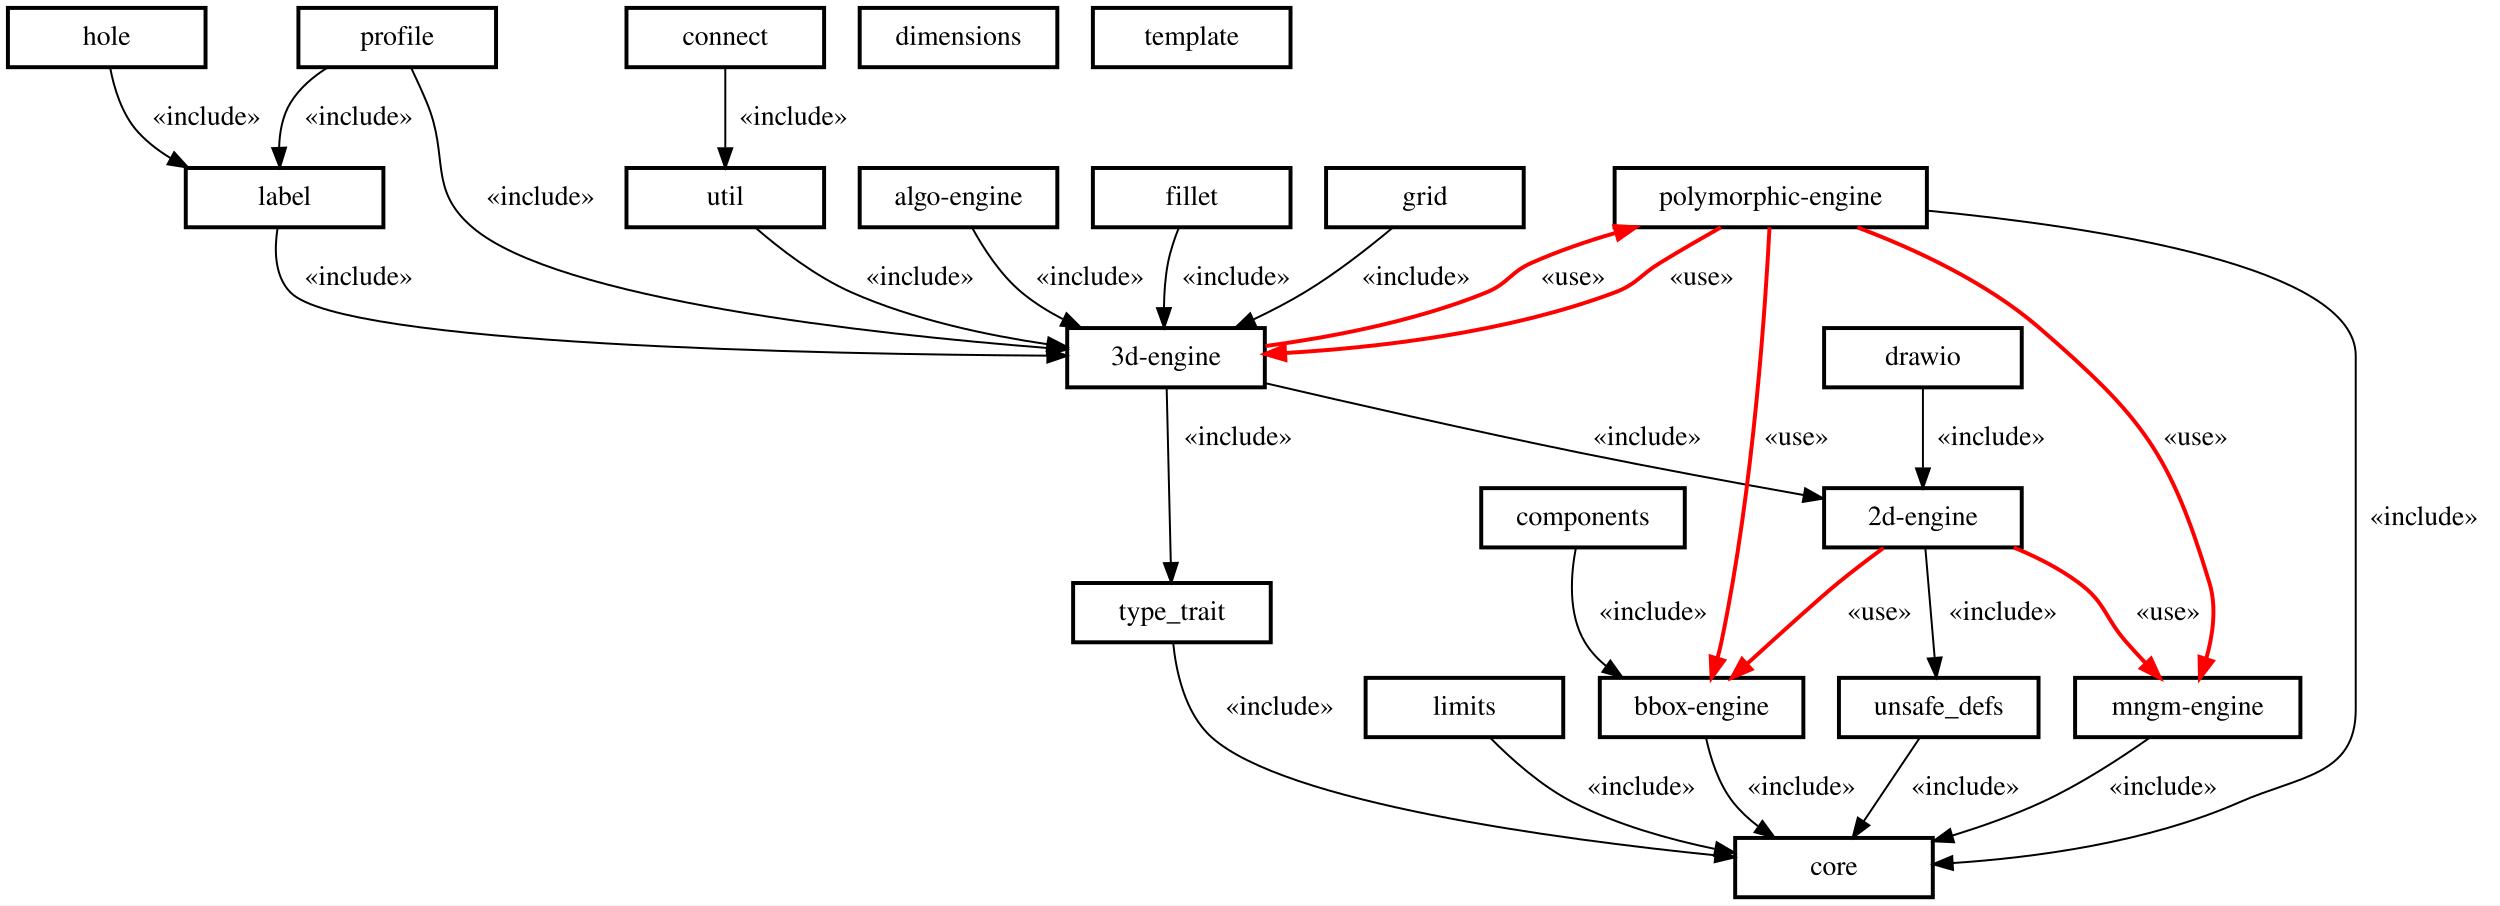
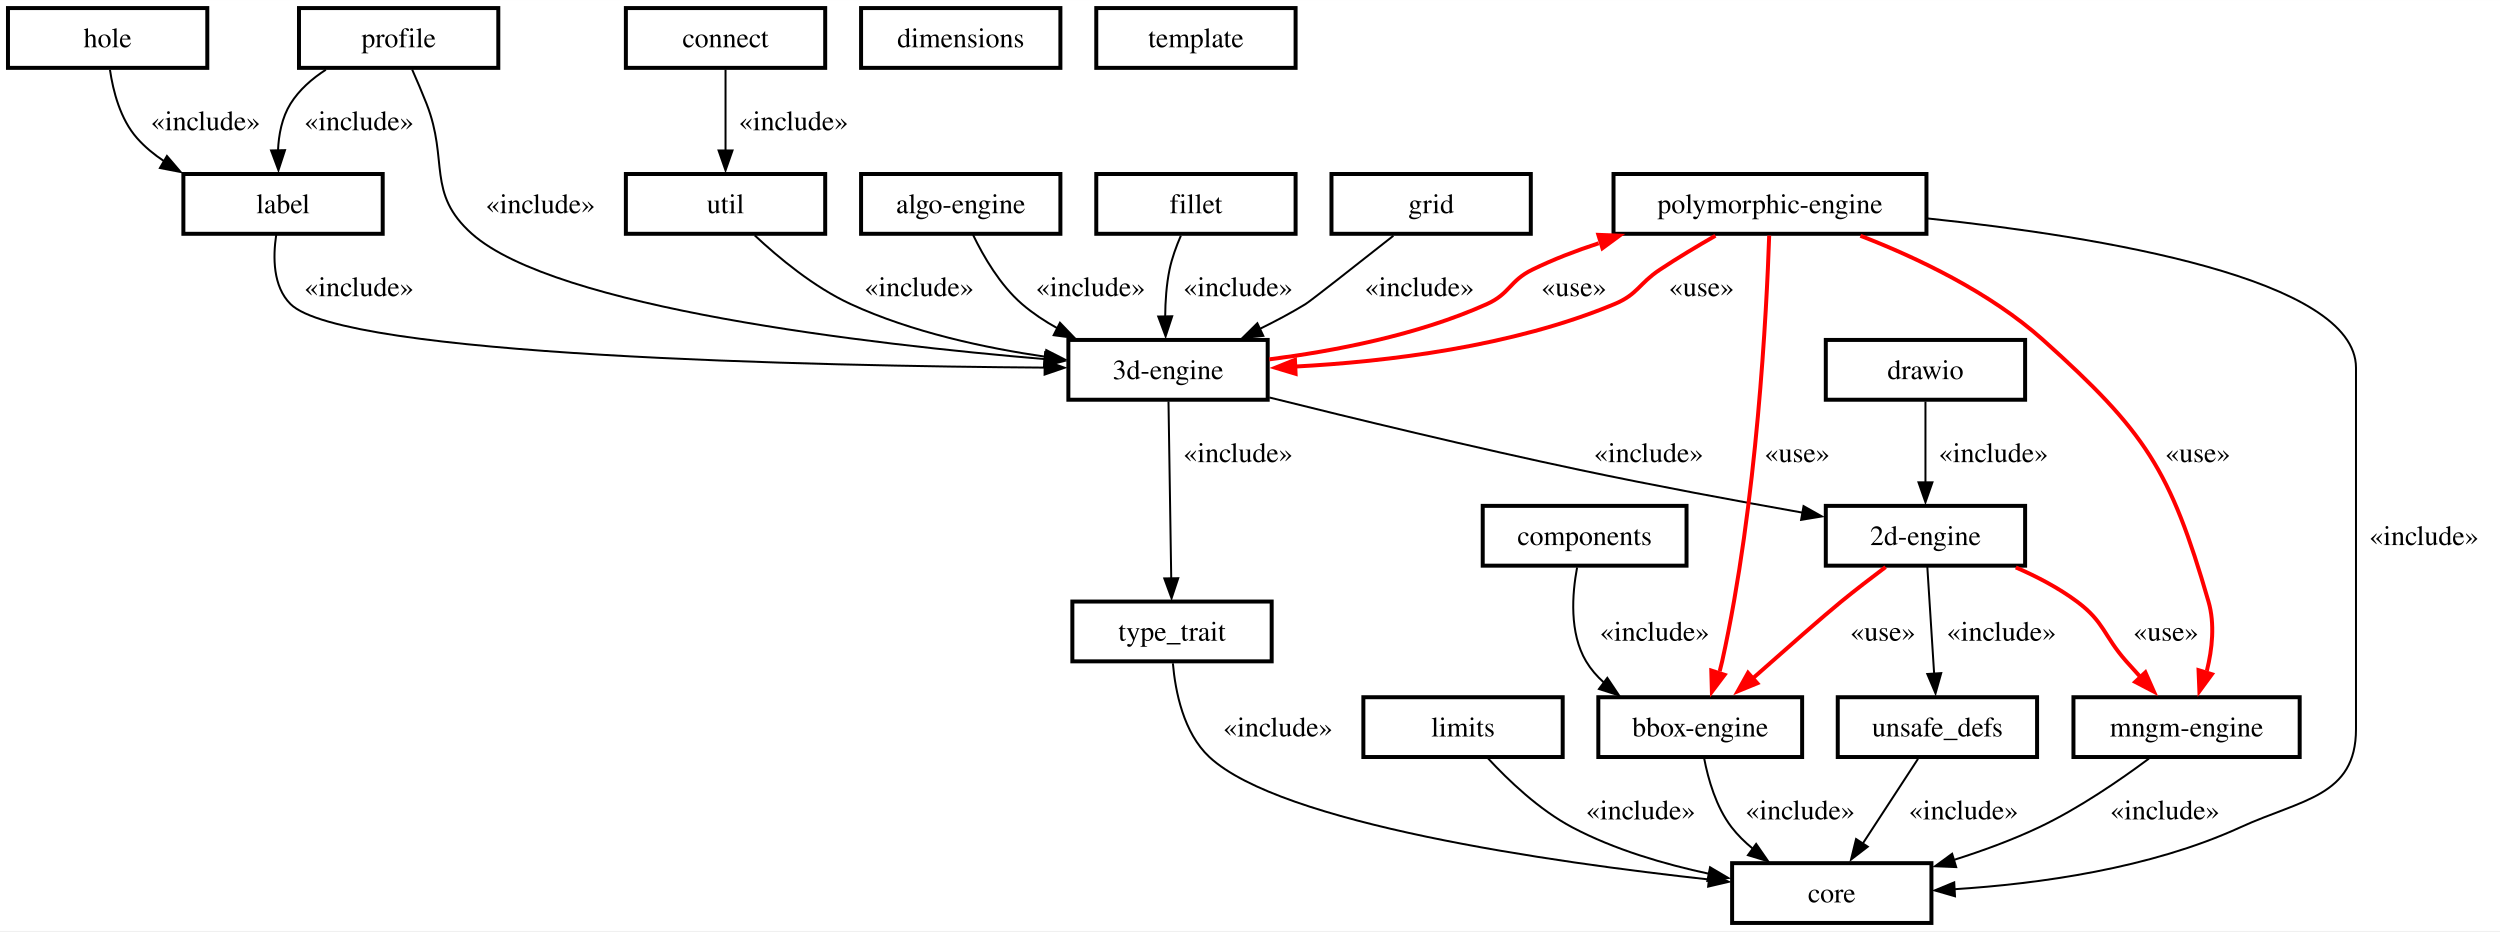
- <svg xmlns="http://www.w3.org/2000/svg" width="1265pt" height="458pt" viewBox="0.00 0.00 1265.00 458.00">
-   <g id="graph0" class="graph" transform="scale(1 1) rotate(0) translate(4 454)">
-     <polygon fill="white" stroke="transparent" points="-4,4 -4,-454 1261,-454 1261,4 -4,4" />
+ <svg xmlns="http://www.w3.org/2000/svg" width="1254pt" height="467pt" viewBox="0.00 0.00 1254.25 467.00">
+   <g id="graph0" class="graph" transform="scale(1 1) rotate(0) translate(4 463)">
+     <polygon fill="white" stroke="none" points="-4,4 -4,-463 1250.25,-463 1250.25,4 -4,4" />
    <g id="node1" class="node">
-       <polygon fill="white" stroke="black" stroke-width="2" points="1019,-207 919,-207 919,-177 1019,-177 1019,-207" />
-       <text text-anchor="middle" x="969" y="-188.3" font-family="Times,serif" font-size="14.00">2d-engine</text>
+       <polygon fill="white" stroke="black" stroke-width="2" points="1012,-209.25 912,-209.25 912,-179.25 1012,-179.25 1012,-209.25" />
+       <text text-anchor="middle" x="962" y="-189.58" font-family="Times,serif" font-size="14.00">2d-engine</text>
    </g>
    <g id="node4" class="node">
-       <polygon fill="white" stroke="black" stroke-width="2" points="908.5,-111 805.5,-111 805.5,-81 908.5,-81 908.5,-111" />
-       <text text-anchor="middle" x="857" y="-92.3" font-family="Times,serif" font-size="14.00">bbox-engine</text>
+       <polygon fill="white" stroke="black" stroke-width="2" points="900.13,-113.25 797.88,-113.25 797.88,-83.25 900.13,-83.25 900.13,-113.25" />
+       <text text-anchor="middle" x="849" y="-93.58" font-family="Times,serif" font-size="14.00">bbox-engine</text>
    </g>
    <g id="edge22" class="edge">
-       <path fill="none" stroke="red" stroke-width="2" d="M949.01,-176.72C941.66,-171.31 933.35,-165.01 926,-159 917.06,-151.68 896.46,-133.08 880.08,-118.15" />
-       <polygon fill="red" stroke="red" stroke-width="2" points="882.19,-115.34 872.45,-111.18 877.47,-120.51 882.19,-115.34" />
-       <text text-anchor="middle" x="947" y="-140.3" font-family="Times,serif" font-size="14.00">«use»</text>
+       <path fill="none" stroke="red" stroke-width="2" d="M942,-178.56C934.89,-173.22 926.88,-167.06 919.75,-161.25 911.15,-154.24 891.77,-137.22 875.46,-122.78" />
+       <polygon fill="red" stroke="red" stroke-width="2" points="877.63,-120.26 867.82,-116.24 872.98,-125.49 877.63,-120.26" />
+       <text text-anchor="middle" x="940.63" y="-141.58" font-family="Times,serif" font-size="14.00">«use»</text>
    </g>
    <g id="node15" class="node">
-       <polygon fill="white" stroke="black" stroke-width="2" points="1160,-111 1046,-111 1046,-81 1160,-81 1160,-111" />
-       <text text-anchor="middle" x="1103" y="-92.3" font-family="Times,serif" font-size="14.00">mngm-engine</text>
+       <polygon fill="white" stroke="black" stroke-width="2" points="1149.75,-113.25 1036.25,-113.25 1036.25,-83.25 1149.75,-83.25 1149.75,-113.25" />
+       <text text-anchor="middle" x="1093" y="-93.58" font-family="Times,serif" font-size="14.00">mngm-engine</text>
    </g>
    <g id="edge21" class="edge">
-       <path fill="none" stroke="red" stroke-width="2" d="M1014.98,-176.97C1026.39,-172.28 1038.15,-166.34 1048,-159 1061.69,-148.8 1060.71,-141.81 1072,-129 1075.07,-125.51 1078.41,-121.89 1081.73,-118.4" />
-       <polygon fill="red" stroke="red" stroke-width="2" points="1084.39,-120.69 1088.82,-111.06 1079.35,-115.83 1084.39,-120.69" />
-       <text text-anchor="middle" x="1093" y="-140.3" font-family="Times,serif" font-size="14.00">«use»</text>
+       <path fill="none" stroke="red" stroke-width="2" d="M1007.34,-178.37C1017.94,-173.78 1028.81,-168.09 1038,-161.25 1051.87,-150.93 1051.31,-144.2 1062.75,-131.25 1065.04,-128.65 1067.47,-125.97 1069.92,-123.32" />
+       <polygon fill="red" stroke="red" stroke-width="2" points="1072.34,-125.72 1076.63,-116.03 1067.24,-120.93 1072.34,-125.72" />
+       <text text-anchor="middle" x="1082.63" y="-141.58" font-family="Times,serif" font-size="14.00">«use»</text>
    </g>
    <g id="node20" class="node">
-       <polygon fill="white" stroke="black" stroke-width="2" points="1027.5,-111 926.5,-111 926.5,-81 1027.5,-81 1027.5,-111" />
-       <text text-anchor="middle" x="977" y="-92.3" font-family="Times,serif" font-size="14.00">unsafe_defs</text>
+       <polygon fill="white" stroke="black" stroke-width="2" points="1018,-113.25 918,-113.25 918,-83.25 1018,-83.25 1018,-113.25" />
+       <text text-anchor="middle" x="968" y="-93.58" font-family="Times,serif" font-size="14.00">unsafe_defs</text>
    </g>
    <g id="edge1" class="edge">
-       <path fill="none" stroke="black" d="M970.22,-176.72C971.47,-162.01 973.44,-138.79 974.94,-121.2" />
-       <polygon fill="black" stroke="black" points="978.44,-121.36 975.8,-111.1 971.46,-120.77 978.44,-121.36" />
-       <text text-anchor="middle" x="1009.5" y="-140.3" font-family="Times,serif" font-size="14.00">«include»</text>
+       <path fill="none" stroke="black" d="M962.94,-178.56C963.86,-164.16 965.28,-141.91 966.38,-124.64" />
+       <polygon fill="black" stroke="black" points="969.91,-125.35 967.05,-115.14 962.92,-124.9 969.91,-125.35" />
+       <text text-anchor="middle" x="1000.13" y="-141.58" font-family="Times,serif" font-size="14.00">«include»</text>
    </g>
    <g id="node2" class="node">
-       <polygon fill="white" stroke="black" stroke-width="2" points="636,-288 536,-288 536,-258 636,-258 636,-288" />
-       <text text-anchor="middle" x="586" y="-269.3" font-family="Times,serif" font-size="14.00">3d-engine</text>
+       <polygon fill="white" stroke="black" stroke-width="2" points="632,-292.5 532,-292.5 532,-262.5 632,-262.5 632,-292.5" />
+       <text text-anchor="middle" x="582" y="-272.83" font-family="Times,serif" font-size="14.00">3d-engine</text>
    </g>
    <g id="edge2" class="edge">
-       <path fill="none" stroke="black" d="M636.13,-260.14C678.4,-250.29 740.52,-236.13 795,-225 832.64,-217.31 875.03,-209.5 908.54,-203.52" />
-       <polygon fill="black" stroke="black" points="909.41,-206.92 918.64,-201.72 908.19,-200.02 909.41,-206.92" />
-       <text text-anchor="middle" x="829.5" y="-228.8" font-family="Times,serif" font-size="14.00">«include»</text>
+       <path fill="none" stroke="black" d="M632.82,-263.63C674.57,-253.24 735.32,-238.54 788.75,-227.25 825.74,-219.43 867.41,-211.7 900.61,-205.8" />
+       <polygon fill="black" stroke="black" points="900.84,-209.14 910.07,-203.95 899.62,-202.24 900.84,-209.14" />
+       <text text-anchor="middle" x="823.13" y="-231.2" font-family="Times,serif" font-size="14.00">«include»</text>
    </g>
    <g id="node16" class="node">
-       <polygon fill="white" stroke="black" stroke-width="2" points="971,-369 813,-369 813,-339 971,-339 971,-369" />
-       <text text-anchor="middle" x="892" y="-350.3" font-family="Times,serif" font-size="14.00">polymorphic-engine</text>
+       <polygon fill="white" stroke="black" stroke-width="2" points="962.5,-375.75 805.5,-375.75 805.5,-345.75 962.5,-345.75 962.5,-375.75" />
+       <text text-anchor="middle" x="884" y="-356.08" font-family="Times,serif" font-size="14.00">polymorphic-engine</text>
    </g>
    <g id="edge23" class="edge">
-       <path fill="none" stroke="red" stroke-width="2" d="M636.34,-278.91C669.06,-283.31 712.15,-291.41 748,-306 759.3,-310.6 759.85,-316.04 771,-321 784.39,-326.95 799.12,-331.99 813.56,-336.18" />
-       <polygon fill="red" stroke="red" stroke-width="2" points="812.92,-339.63 823.49,-338.95 814.8,-332.89 812.92,-339.63" />
-       <text text-anchor="middle" x="792" y="-309.8" font-family="Times,serif" font-size="14.00">«use»</text>
+       <path fill="none" stroke="red" stroke-width="2" d="M632.8,-282.76C665.17,-286.88 707.39,-294.92 742,-310.5 753.57,-315.71 753.35,-322.17 764.75,-327.75 775.21,-332.87 786.61,-337.26 798.06,-341" />
+       <polygon fill="red" stroke="red" stroke-width="2" points="797.9,-345.22 808.48,-344.81 799.95,-338.53 797.9,-345.22" />
+       <text text-anchor="middle" x="785.63" y="-314.45" font-family="Times,serif" font-size="14.00">«use»</text>
    </g>
    <g id="node19" class="node">
-       <polygon fill="white" stroke="black" stroke-width="2" points="639,-159 539,-159 539,-129 639,-129 639,-159" />
-       <text text-anchor="middle" x="589" y="-140.3" font-family="Times,serif" font-size="14.00">type_trait</text>
+       <polygon fill="white" stroke="black" stroke-width="2" points="634,-161.25 534,-161.25 534,-131.25 634,-131.25 634,-161.25" />
+       <text text-anchor="middle" x="584" y="-141.58" font-family="Times,serif" font-size="14.00">type_trait</text>
    </g>
    <g id="edge3" class="edge">
-       <path fill="none" stroke="black" d="M586.33,-257.92C586.84,-236.56 587.8,-195.68 588.42,-169.4" />
-       <polygon fill="black" stroke="black" points="591.93,-169.22 588.67,-159.14 584.93,-169.05 591.93,-169.22" />
-       <text text-anchor="middle" x="622.5" y="-228.8" font-family="Times,serif" font-size="14.00">«include»</text>
+       <path fill="none" stroke="black" d="M582.23,-261.67C582.57,-239.96 583.2,-199.2 583.61,-172.65" />
+       <polygon fill="black" stroke="black" points="587.12,-172.96 583.77,-162.9 580.12,-172.85 587.12,-172.96" />
+       <text text-anchor="middle" x="617.13" y="-231.2" font-family="Times,serif" font-size="14.00">«include»</text>
    </g>
    <g id="node3" class="node">
-       <polygon fill="white" stroke="black" stroke-width="2" points="531,-369 431,-369 431,-339 531,-339 531,-369" />
-       <text text-anchor="middle" x="481" y="-350.3" font-family="Times,serif" font-size="14.00">algo-engine</text>
+       <polygon fill="white" stroke="black" stroke-width="2" points="528,-375.75 428,-375.75 428,-345.75 528,-345.75 528,-375.75" />
+       <text text-anchor="middle" x="478" y="-356.08" font-family="Times,serif" font-size="14.00">algo-engine</text>
    </g>
    <g id="edge4" class="edge">
-       <path fill="none" stroke="black" d="M487.97,-338.67C493.55,-328.44 502.22,-314.96 513,-306 519.21,-300.84 526.39,-296.37 533.76,-292.54" />
-       <polygon fill="black" stroke="black" points="535.65,-295.52 543.15,-288.04 532.62,-289.21 535.65,-295.52" />
-       <text text-anchor="middle" x="547.5" y="-309.8" font-family="Times,serif" font-size="14.00">«include»</text>
+       <path fill="none" stroke="black" d="M484.2,-345.17C489.41,-334.38 497.76,-319.99 508.75,-310.5 514.11,-305.87 520.25,-301.81 526.64,-298.28" />
+       <polygon fill="black" stroke="black" points="527.78,-301.13 535.12,-293.49 524.62,-294.88 527.78,-301.13" />
+       <text text-anchor="middle" x="543.13" y="-314.45" font-family="Times,serif" font-size="14.00">«include»</text>
    </g>
    <g id="node7" class="node">
-       <polygon fill="white" stroke="black" stroke-width="2" points="974,-30 874,-30 874,0 974,0 974,-30" />
-       <text text-anchor="middle" x="924" y="-11.3" font-family="Times,serif" font-size="14.00">core</text>
+       <polygon fill="white" stroke="black" stroke-width="2" points="965,-30 865,-30 865,0 965,0 965,-30" />
+       <text text-anchor="middle" x="915" y="-10.33" font-family="Times,serif" font-size="14.00">core</text>
    </g>
    <g id="edge5" class="edge">
-       <path fill="none" stroke="black" d="M859.27,-80.62C861.43,-70.63 865.51,-57.46 873,-48 876.53,-43.54 880.86,-39.53 885.49,-35.99" />
-       <polygon fill="black" stroke="black" points="887.79,-38.65 894.04,-30.1 883.82,-32.88 887.79,-38.65" />
-       <text text-anchor="middle" x="907.5" y="-51.8" font-family="Times,serif" font-size="14.00">«include»</text>
+       <path fill="none" stroke="black" d="M850.96,-82.66C852.97,-72.15 856.97,-58.1 864.75,-48 867.74,-44.12 871.35,-40.57 875.24,-37.38" />
+       <polygon fill="black" stroke="black" points="877.06,-39.66 883.09,-30.94 872.94,-34 877.06,-39.66" />
+       <text text-anchor="middle" x="899.13" y="-51.95" font-family="Times,serif" font-size="14.00">«include»</text>
    </g>
    <g id="node5" class="node">
-       <polygon fill="white" stroke="black" stroke-width="2" points="848.5,-207 745.5,-207 745.5,-177 848.5,-177 848.5,-207" />
-       <text text-anchor="middle" x="797" y="-188.3" font-family="Times,serif" font-size="14.00">components</text>
+       <polygon fill="white" stroke="black" stroke-width="2" points="842.13,-209.25 739.88,-209.25 739.88,-179.25 842.13,-179.25 842.13,-209.25" />
+       <text text-anchor="middle" x="791" y="-189.58" font-family="Times,serif" font-size="14.00">components</text>
    </g>
    <g id="edge6" class="edge">
-       <path fill="none" stroke="black" d="M793.4,-176.84C790.85,-163.5 789.24,-143.45 798,-129 800.76,-124.45 804.42,-120.5 808.56,-117.08" />
-       <polygon fill="black" stroke="black" points="810.83,-119.76 817.02,-111.16 806.82,-114.03 810.83,-119.76" />
-       <text text-anchor="middle" x="832.5" y="-140.3" font-family="Times,serif" font-size="14.00">«include»</text>
+       <path fill="none" stroke="black" d="M787.23,-178.35C784.73,-165.04 783.28,-145.5 791.75,-131.25 794.11,-127.29 797.15,-123.78 800.61,-120.68" />
+       <polygon fill="black" stroke="black" points="802.39,-122.96 808.28,-114.16 798.19,-117.37 802.39,-122.96" />
+       <text text-anchor="middle" x="826.13" y="-141.58" font-family="Times,serif" font-size="14.00">«include»</text>
    </g>
    <g id="node6" class="node">
-       <polygon fill="white" stroke="black" stroke-width="2" points="413,-450 313,-450 313,-420 413,-420 413,-450" />
-       <text text-anchor="middle" x="363" y="-431.3" font-family="Times,serif" font-size="14.00">connect</text>
+       <polygon fill="white" stroke="black" stroke-width="2" points="410,-459 310,-459 310,-429 410,-429 410,-459" />
+       <text text-anchor="middle" x="360" y="-439.33" font-family="Times,serif" font-size="14.00">connect</text>
    </g>
    <g id="node21" class="node">
-       <polygon fill="white" stroke="black" stroke-width="2" points="413,-369 313,-369 313,-339 413,-339 413,-369" />
-       <text text-anchor="middle" x="363" y="-350.3" font-family="Times,serif" font-size="14.00">util</text>
+       <polygon fill="white" stroke="black" stroke-width="2" points="410,-375.75 310,-375.75 310,-345.75 410,-345.75 410,-375.75" />
+       <text text-anchor="middle" x="360" y="-356.08" font-family="Times,serif" font-size="14.00">util</text>
    </g>
    <g id="edge7" class="edge">
-       <path fill="none" stroke="black" d="M363,-419.88C363,-408.64 363,-392.66 363,-379.37" />
-       <polygon fill="black" stroke="black" points="366.5,-379 363,-369 359.5,-379 366.5,-379" />
-       <text text-anchor="middle" x="397.5" y="-390.8" font-family="Times,serif" font-size="14.00">«include»</text>
+       <path fill="none" stroke="black" d="M360,-428.1C360,-416.76 360,-400.88 360,-387.5" />
+       <polygon fill="black" stroke="black" points="363.5,-387.56 360,-377.56 356.5,-387.56 363.5,-387.56" />
+       <text text-anchor="middle" x="394.13" y="-397.7" font-family="Times,serif" font-size="14.00">«include»</text>
    </g>
    <g id="node8" class="node">
-       <polygon fill="white" stroke="black" stroke-width="2" points="531,-450 431,-450 431,-420 531,-420 531,-450" />
-       <text text-anchor="middle" x="481" y="-431.3" font-family="Times,serif" font-size="14.00">dimensions</text>
+       <polygon fill="white" stroke="black" stroke-width="2" points="528,-459 428,-459 428,-429 528,-429 528,-459" />
+       <text text-anchor="middle" x="478" y="-439.33" font-family="Times,serif" font-size="14.00">dimensions</text>
    </g>
    <g id="node9" class="node">
-       <polygon fill="white" stroke="black" stroke-width="2" points="1019,-288 919,-288 919,-258 1019,-258 1019,-288" />
-       <text text-anchor="middle" x="969" y="-269.3" font-family="Times,serif" font-size="14.00">drawio</text>
+       <polygon fill="white" stroke="black" stroke-width="2" points="1012,-292.5 912,-292.5 912,-262.5 1012,-262.5 1012,-292.5" />
+       <text text-anchor="middle" x="962" y="-272.83" font-family="Times,serif" font-size="14.00">drawio</text>
    </g>
    <g id="edge8" class="edge">
-       <path fill="none" stroke="black" d="M969,-257.88C969,-246.64 969,-230.66 969,-217.37" />
-       <polygon fill="black" stroke="black" points="972.5,-217 969,-207 965.5,-217 972.5,-217" />
-       <text text-anchor="middle" x="1003.5" y="-228.8" font-family="Times,serif" font-size="14.00">«include»</text>
+       <path fill="none" stroke="black" d="M962,-261.6C962,-250.26 962,-234.38 962,-221" />
+       <polygon fill="black" stroke="black" points="965.5,-221.06 962,-211.06 958.5,-221.06 965.5,-221.06" />
+       <text text-anchor="middle" x="996.13" y="-231.2" font-family="Times,serif" font-size="14.00">«include»</text>
    </g>
    <g id="node10" class="node">
-       <polygon fill="white" stroke="black" stroke-width="2" points="649,-369 549,-369 549,-339 649,-339 649,-369" />
-       <text text-anchor="middle" x="599" y="-350.3" font-family="Times,serif" font-size="14.00">fillet</text>
+       <polygon fill="white" stroke="black" stroke-width="2" points="646,-375.75 546,-375.75 546,-345.75 646,-345.75 646,-375.75" />
+       <text text-anchor="middle" x="596" y="-356.08" font-family="Times,serif" font-size="14.00">fillet</text>
    </g>
    <g id="edge9" class="edge">
-       <path fill="none" stroke="black" d="M592.56,-338.96C590.36,-333.48 588.17,-327.06 587,-321 585.59,-313.68 585.06,-305.59 584.96,-298.23" />
-       <polygon fill="black" stroke="black" points="588.46,-298.15 585.07,-288.11 581.46,-298.08 588.46,-298.15" />
-       <text text-anchor="middle" x="621.5" y="-309.8" font-family="Times,serif" font-size="14.00">«include»</text>
+       <path fill="none" stroke="black" d="M588.45,-344.82C586.16,-339.56 583.94,-333.52 582.75,-327.75 581.19,-320.19 580.63,-311.83 580.57,-304.18" />
+       <polygon fill="black" stroke="black" points="584.09,-304.38 580.79,-294.31 577.09,-304.24 584.09,-304.38" />
+       <text text-anchor="middle" x="617.13" y="-314.45" font-family="Times,serif" font-size="14.00">«include»</text>
    </g>
    <g id="node11" class="node">
-       <polygon fill="white" stroke="black" stroke-width="2" points="767,-369 667,-369 667,-339 767,-339 767,-369" />
-       <text text-anchor="middle" x="717" y="-350.3" font-family="Times,serif" font-size="14.00">grid</text>
+       <polygon fill="white" stroke="black" stroke-width="2" points="764,-375.75 664,-375.75 664,-345.75 764,-345.75 764,-375.75" />
+       <text text-anchor="middle" x="714" y="-356.08" font-family="Times,serif" font-size="14.00">grid</text>
    </g>
    <g id="edge10" class="edge">
-       <path fill="none" stroke="black" d="M700.9,-338.96C689.01,-329 672.14,-315.73 656,-306 647.93,-301.14 639,-296.52 630.29,-292.39" />
-       <polygon fill="black" stroke="black" points="631.53,-289.11 620.98,-288.11 628.6,-295.47 631.53,-289.11" />
-       <text text-anchor="middle" x="712.5" y="-309.8" font-family="Times,serif" font-size="14.00">«include»</text>
+       <path fill="none" stroke="black" d="M695.07,-344.78C677.39,-330.82 653.37,-311.95 651,-310.5 643.79,-306.09 635.88,-301.89 628.06,-298.06" />
+       <polygon fill="black" stroke="black" points="629.8,-294.54 619.27,-293.43 626.81,-300.87 629.8,-294.54" />
+       <text text-anchor="middle" x="708.13" y="-314.45" font-family="Times,serif" font-size="14.00">«include»</text>
    </g>
    <g id="node12" class="node">
-       <polygon fill="white" stroke="black" stroke-width="2" points="100,-450 0,-450 0,-420 100,-420 100,-450" />
-       <text text-anchor="middle" x="50" y="-431.3" font-family="Times,serif" font-size="14.00">hole</text>
+       <polygon fill="white" stroke="black" stroke-width="2" points="100,-459 0,-459 0,-429 100,-429 100,-459" />
+       <text text-anchor="middle" x="50" y="-439.33" font-family="Times,serif" font-size="14.00">hole</text>
    </g>
    <g id="node13" class="node">
-       <polygon fill="white" stroke="black" stroke-width="2" points="190,-369 90,-369 90,-339 190,-339 190,-369" />
-       <text text-anchor="middle" x="140" y="-350.3" font-family="Times,serif" font-size="14.00">label</text>
+       <polygon fill="white" stroke="black" stroke-width="2" points="188,-375.75 88,-375.75 88,-345.75 188,-345.75 188,-375.75" />
+       <text text-anchor="middle" x="138" y="-356.08" font-family="Times,serif" font-size="14.00">label</text>
    </g>
    <g id="edge11" class="edge">
-       <path fill="none" stroke="black" d="M51.75,-419.69C53.68,-409.47 57.7,-395.99 66,-387 70.66,-381.96 76.24,-377.67 82.24,-374.04" />
-       <polygon fill="black" stroke="black" points="84.11,-377 91.24,-369.17 80.78,-370.84 84.11,-377" />
-       <text text-anchor="middle" x="100.5" y="-390.8" font-family="Times,serif" font-size="14.00">«include»</text>
+       <path fill="none" stroke="black" d="M51.17,-428.04C52.73,-417.35 56.35,-403.24 64.75,-393.75 68.66,-389.34 73.29,-385.5 78.3,-382.19" />
+       <polygon fill="black" stroke="black" points="79.75,-384.8 86.63,-376.75 76.23,-378.76 79.75,-384.8" />
+       <text text-anchor="middle" x="99.13" y="-397.7" font-family="Times,serif" font-size="14.00">«include»</text>
    </g>
    <g id="edge12" class="edge">
-       <path fill="none" stroke="black" d="M136.46,-338.68C134.8,-328.19 134.71,-314.36 143,-306 169.39,-279.39 411.11,-274.74 525.95,-274.04" />
-       <polygon fill="black" stroke="black" points="526.01,-277.54 535.99,-273.99 525.97,-270.54 526.01,-277.54" />
-       <text text-anchor="middle" x="177.5" y="-309.8" font-family="Times,serif" font-size="14.00">«include»</text>
+       <path fill="none" stroke="black" d="M134.57,-345.18C132.91,-334.11 132.88,-319.34 141.75,-310.5 167.98,-284.36 405.52,-279.45 520.37,-278.61" />
+       <polygon fill="black" stroke="black" points="520.11,-282.11 530.09,-278.55 520.07,-275.11 520.11,-282.11" />
+       <text text-anchor="middle" x="176.13" y="-314.45" font-family="Times,serif" font-size="14.00">«include»</text>
    </g>
    <g id="node14" class="node">
-       <polygon fill="white" stroke="black" stroke-width="2" points="787,-111 687,-111 687,-81 787,-81 787,-111" />
-       <text text-anchor="middle" x="737" y="-92.3" font-family="Times,serif" font-size="14.00">limits</text>
+       <polygon fill="white" stroke="black" stroke-width="2" points="780,-113.25 680,-113.25 680,-83.25 780,-83.25 780,-113.25" />
+       <text text-anchor="middle" x="730" y="-93.58" font-family="Times,serif" font-size="14.00">limits</text>
    </g>
    <g id="edge13" class="edge">
-       <path fill="none" stroke="black" d="M750.12,-80.61C760.51,-70.07 775.89,-56.23 792,-48 814.13,-36.69 840.42,-29.27 863.68,-24.45" />
-       <polygon fill="black" stroke="black" points="864.64,-27.83 873.79,-22.48 863.3,-20.96 864.64,-27.83" />
-       <text text-anchor="middle" x="826.5" y="-51.8" font-family="Times,serif" font-size="14.00">«include»</text>
+       <path fill="none" stroke="black" d="M742.5,-82.62C752.76,-71.52 768.25,-56.73 784.75,-48 805.89,-36.81 831.04,-29.45 853.58,-24.64" />
+       <polygon fill="black" stroke="black" points="853.94,-27.94 863.06,-22.55 852.57,-21.08 853.94,-27.94" />
+       <text text-anchor="middle" x="819.13" y="-51.95" font-family="Times,serif" font-size="14.00">«include»</text>
    </g>
    <g id="edge14" class="edge">
-       <path fill="none" stroke="black" d="M1084.03,-80.92C1069.55,-70.69 1048.77,-57.09 1029,-48 1014.8,-41.47 998.91,-35.84 983.89,-31.2" />
-       <polygon fill="black" stroke="black" points="984.75,-27.81 974.16,-28.3 982.74,-34.51 984.75,-27.81" />
-       <text text-anchor="middle" x="1090.5" y="-51.8" font-family="Times,serif" font-size="14.00">«include»</text>
+       <path fill="none" stroke="black" d="M1074.13,-82.46C1059.69,-71.72 1038.94,-57.46 1019,-48 1005.54,-41.62 990.5,-36.13 976.14,-31.59" />
+       <polygon fill="black" stroke="black" points="977.42,-28.02 966.83,-28.46 975.38,-34.71 977.42,-28.02" />
+       <text text-anchor="middle" x="1082.13" y="-51.95" font-family="Times,serif" font-size="14.00">«include»</text>
    </g>
    <g id="edge24" class="edge">
-       <path fill="none" stroke="red" stroke-width="2" d="M866.73,-338.97C857.04,-333.49 845.94,-327.07 836,-321 825.59,-314.64 824.43,-310.29 813,-306 758.96,-285.72 693.29,-278.15 646.52,-275.39" />
-       <polygon fill="red" stroke="red" stroke-width="2" points="646.41,-271.88 636.24,-274.85 646.04,-278.87 646.41,-271.88" />
-       <text text-anchor="middle" x="857" y="-309.8" font-family="Times,serif" font-size="14.00">«use»</text>
+       <path fill="none" stroke="red" stroke-width="2" d="M856.62,-344.78C847.6,-339.62 837.61,-333.64 828.75,-327.75 818.18,-320.72 817.71,-315.39 806,-310.5 754.75,-289.11 691.79,-281.59 645.68,-279.14" />
+       <polygon fill="red" stroke="red" stroke-width="2" points="645.99,-275.51 635.85,-278.56 645.68,-282.51 645.99,-275.51" />
+       <text text-anchor="middle" x="849.63" y="-314.45" font-family="Times,serif" font-size="14.00">«use»</text>
    </g>
    <g id="edge25" class="edge">
-       <path fill="none" stroke="red" stroke-width="2" d="M891.37,-338.96C889.57,-303.45 883.45,-207.31 867,-129 866.44,-126.32 865.74,-123.54 864.98,-120.79" />
-       <polygon fill="red" stroke="red" stroke-width="2" points="868.32,-119.74 862.07,-111.18 861.62,-121.77 868.32,-119.74" />
-       <text text-anchor="middle" x="905" y="-228.8" font-family="Times,serif" font-size="14.00">«use»</text>
+       <path fill="none" stroke="red" stroke-width="2" d="M883.6,-344.86C882.36,-308.15 877.55,-210.5 860,-131.25 859.64,-129.64 859.23,-127.99 858.78,-126.34" />
+       <polygon fill="red" stroke="red" stroke-width="2" points="861.23,-124.49 854.86,-116.03 854.56,-126.62 861.23,-124.49" />
+       <text text-anchor="middle" x="897.63" y="-231.2" font-family="Times,serif" font-size="14.00">«use»</text>
    </g>
    <g id="edge15" class="edge">
-       <path fill="none" stroke="black" d="M971.32,-347.4C1059,-338.98 1188,-318.94 1188,-274 1188,-274 1188,-274 1188,-95 1188,-61.47 1159.7,-61.48 1129,-48 1082.99,-27.8 1026.25,-20.11 984.14,-17.3" />
-       <polygon fill="black" stroke="black" points="984.23,-13.8 974.04,-16.7 983.81,-20.78 984.23,-13.8" />
-       <text text-anchor="middle" x="1222.5" y="-188.3" font-family="Times,serif" font-size="14.00">«include»</text>
+       <path fill="none" stroke="black" d="M963.17,-353.44C1050.25,-344.26 1178,-323.18 1178,-278.5 1178,-278.5 1178,-278.5 1178,-97.25 1178,-63.43 1150.75,-62.08 1120,-48 1074.75,-27.28 1018.64,-19.6 976.56,-16.93" />
+       <polygon fill="black" stroke="black" points="976.82,-13.38 966.64,-16.32 976.43,-20.37 976.82,-13.38" />
+       <text text-anchor="middle" x="1212.13" y="-189.58" font-family="Times,serif" font-size="14.00">«include»</text>
    </g>
    <g id="edge26" class="edge">
-       <path fill="none" stroke="red" stroke-width="2" d="M935.91,-338.91C964.41,-328.2 1001.11,-311.32 1028,-288 1080.06,-242.86 1094.03,-224.95 1114,-159 1117.77,-146.54 1115.65,-132.25 1112.31,-120.53" />
-       <polygon fill="red" stroke="red" stroke-width="2" points="1115.62,-119.41 1109.17,-111.01 1108.98,-121.6 1115.62,-119.41" />
-       <text text-anchor="middle" x="1107" y="-228.8" font-family="Times,serif" font-size="14.00">«use»</text>
+       <path fill="none" stroke="red" stroke-width="2" d="M929.37,-344.77C958.01,-333.66 994.48,-316.31 1021,-292.5 1072.36,-246.39 1084.8,-227.54 1104,-161.25 1107.24,-150.05 1105.88,-137.43 1103.18,-126.5" />
+       <polygon fill="red" stroke="red" stroke-width="2" points="1105.7,-124.78 1099.44,-116.24 1099.01,-126.82 1105.7,-124.78" />
+       <text text-anchor="middle" x="1098.63" y="-231.2" font-family="Times,serif" font-size="14.00">«use»</text>
    </g>
    <g id="node17" class="node">
-       <polygon fill="white" stroke="black" stroke-width="2" points="247,-450 147,-450 147,-420 247,-420 247,-450" />
-       <text text-anchor="middle" x="197" y="-431.3" font-family="Times,serif" font-size="14.00">profile</text>
+       <polygon fill="white" stroke="black" stroke-width="2" points="246,-459 146,-459 146,-429 246,-429 246,-459" />
+       <text text-anchor="middle" x="196" y="-439.33" font-family="Times,serif" font-size="14.00">profile</text>
    </g>
    <g id="edge16" class="edge">
-       <path fill="none" stroke="black" d="M203.99,-419.78C206.61,-414.28 209.55,-407.89 212,-402 223.45,-374.48 212.39,-358.42 235,-339 277.79,-302.25 437.21,-284.89 525.76,-277.94" />
-       <polygon fill="black" stroke="black" points="526.22,-281.41 535.93,-277.16 525.69,-274.43 526.22,-281.41" />
-       <text text-anchor="middle" x="269.5" y="-350.3" font-family="Times,serif" font-size="14.00">«include»</text>
+       <path fill="none" stroke="black" d="M202.79,-428.12C205.16,-422.76 207.78,-416.65 210,-411 221.22,-382.41 209.81,-366.17 232.75,-345.75 274.48,-308.61 431.71,-290.37 520.31,-282.87" />
+       <polygon fill="black" stroke="black" points="520.35,-286.3 530.03,-281.99 519.78,-279.32 520.35,-286.3" />
+       <text text-anchor="middle" x="267.13" y="-356.08" font-family="Times,serif" font-size="14.00">«include»</text>
    </g>
    <g id="edge17" class="edge">
-       <path fill="none" stroke="black" d="M161.98,-419.96C154.54,-415.35 147.56,-409.43 143,-402 138.89,-395.29 137.44,-386.98 137.24,-379.23" />
-       <polygon fill="black" stroke="black" points="140.74,-379.31 137.61,-369.19 133.75,-379.06 140.74,-379.31" />
-       <text text-anchor="middle" x="177.5" y="-390.8" font-family="Times,serif" font-size="14.00">«include»</text>
+       <path fill="none" stroke="black" d="M159.49,-428.07C152.54,-423.59 146.09,-417.96 141.75,-411 137.44,-404.07 135.81,-395.49 135.47,-387.44" />
+       <polygon fill="black" stroke="black" points="138.99,-387.72 135.7,-377.65 131.99,-387.57 138.99,-387.72" />
+       <text text-anchor="middle" x="176.13" y="-397.7" font-family="Times,serif" font-size="14.00">«include»</text>
    </g>
    <g id="node18" class="node">
-       <polygon fill="white" stroke="black" stroke-width="2" points="649,-450 549,-450 549,-420 649,-420 649,-450" />
-       <text text-anchor="middle" x="599" y="-431.3" font-family="Times,serif" font-size="14.00">template</text>
+       <polygon fill="white" stroke="black" stroke-width="2" points="646,-459 546,-459 546,-429 646,-429 646,-459" />
+       <text text-anchor="middle" x="596" y="-439.33" font-family="Times,serif" font-size="14.00">template</text>
    </g>
    <g id="edge18" class="edge">
-       <path fill="none" stroke="black" d="M589.62,-128.75C591.04,-114.56 595.46,-93.17 609,-81 645.88,-47.84 783.27,-29.4 863.91,-21.22" />
-       <polygon fill="black" stroke="black" points="864.33,-24.7 873.93,-20.23 863.64,-17.73 864.33,-24.7" />
-       <text text-anchor="middle" x="643.5" y="-92.3" font-family="Times,serif" font-size="14.00">«include»</text>
+       <path fill="none" stroke="black" d="M584.43,-130.27C585.66,-116.14 589.75,-95.36 602.75,-83.25 638.57,-49.87 773.52,-30.54 853.82,-21.76" />
+       <polygon fill="black" stroke="black" points="853.72,-25.19 863.29,-20.65 852.98,-18.23 853.72,-25.19" />
+       <text text-anchor="middle" x="637.13" y="-93.58" font-family="Times,serif" font-size="14.00">«include»</text>
    </g>
    <g id="edge19" class="edge">
-       <path fill="none" stroke="black" d="M967.52,-80.88C959.61,-69.08 948.18,-52.05 939.03,-38.4" />
-       <polygon fill="black" stroke="black" points="941.87,-36.36 933.39,-30 936.06,-40.26 941.87,-36.36" />
-       <text text-anchor="middle" x="990.5" y="-51.8" font-family="Times,serif" font-size="14.00">«include»</text>
+       <path fill="none" stroke="black" d="M958.28,-82.35C950.51,-70.44 939.47,-53.51 930.49,-39.74" />
+       <polygon fill="black" stroke="black" points="933.05,-38.27 924.66,-31.81 927.19,-42.1 933.05,-38.27" />
+       <text text-anchor="middle" x="981.13" y="-51.95" font-family="Times,serif" font-size="14.00">«include»</text>
    </g>
    <g id="edge20" class="edge">
-       <path fill="none" stroke="black" d="M378.1,-338.93C390.36,-328.28 408.59,-314.13 427,-306 458.12,-292.25 495.29,-284.35 525.86,-279.84" />
-       <polygon fill="black" stroke="black" points="526.54,-283.28 535.96,-278.44 525.57,-276.35 526.54,-283.28" />
-       <text text-anchor="middle" x="461.5" y="-309.8" font-family="Times,serif" font-size="14.00">«include»</text>
+       <path fill="none" stroke="black" d="M374.63,-344.97C386.56,-333.79 404.39,-318.96 422.75,-310.5 453.45,-296.35 490.31,-288.44 520.84,-284.02" />
+       <polygon fill="black" stroke="black" points="520.91,-287.41 530.35,-282.6 519.97,-280.47 520.91,-287.41" />
+       <text text-anchor="middle" x="457.13" y="-314.45" font-family="Times,serif" font-size="14.00">«include»</text>
    </g>
  </g>
</svg>
